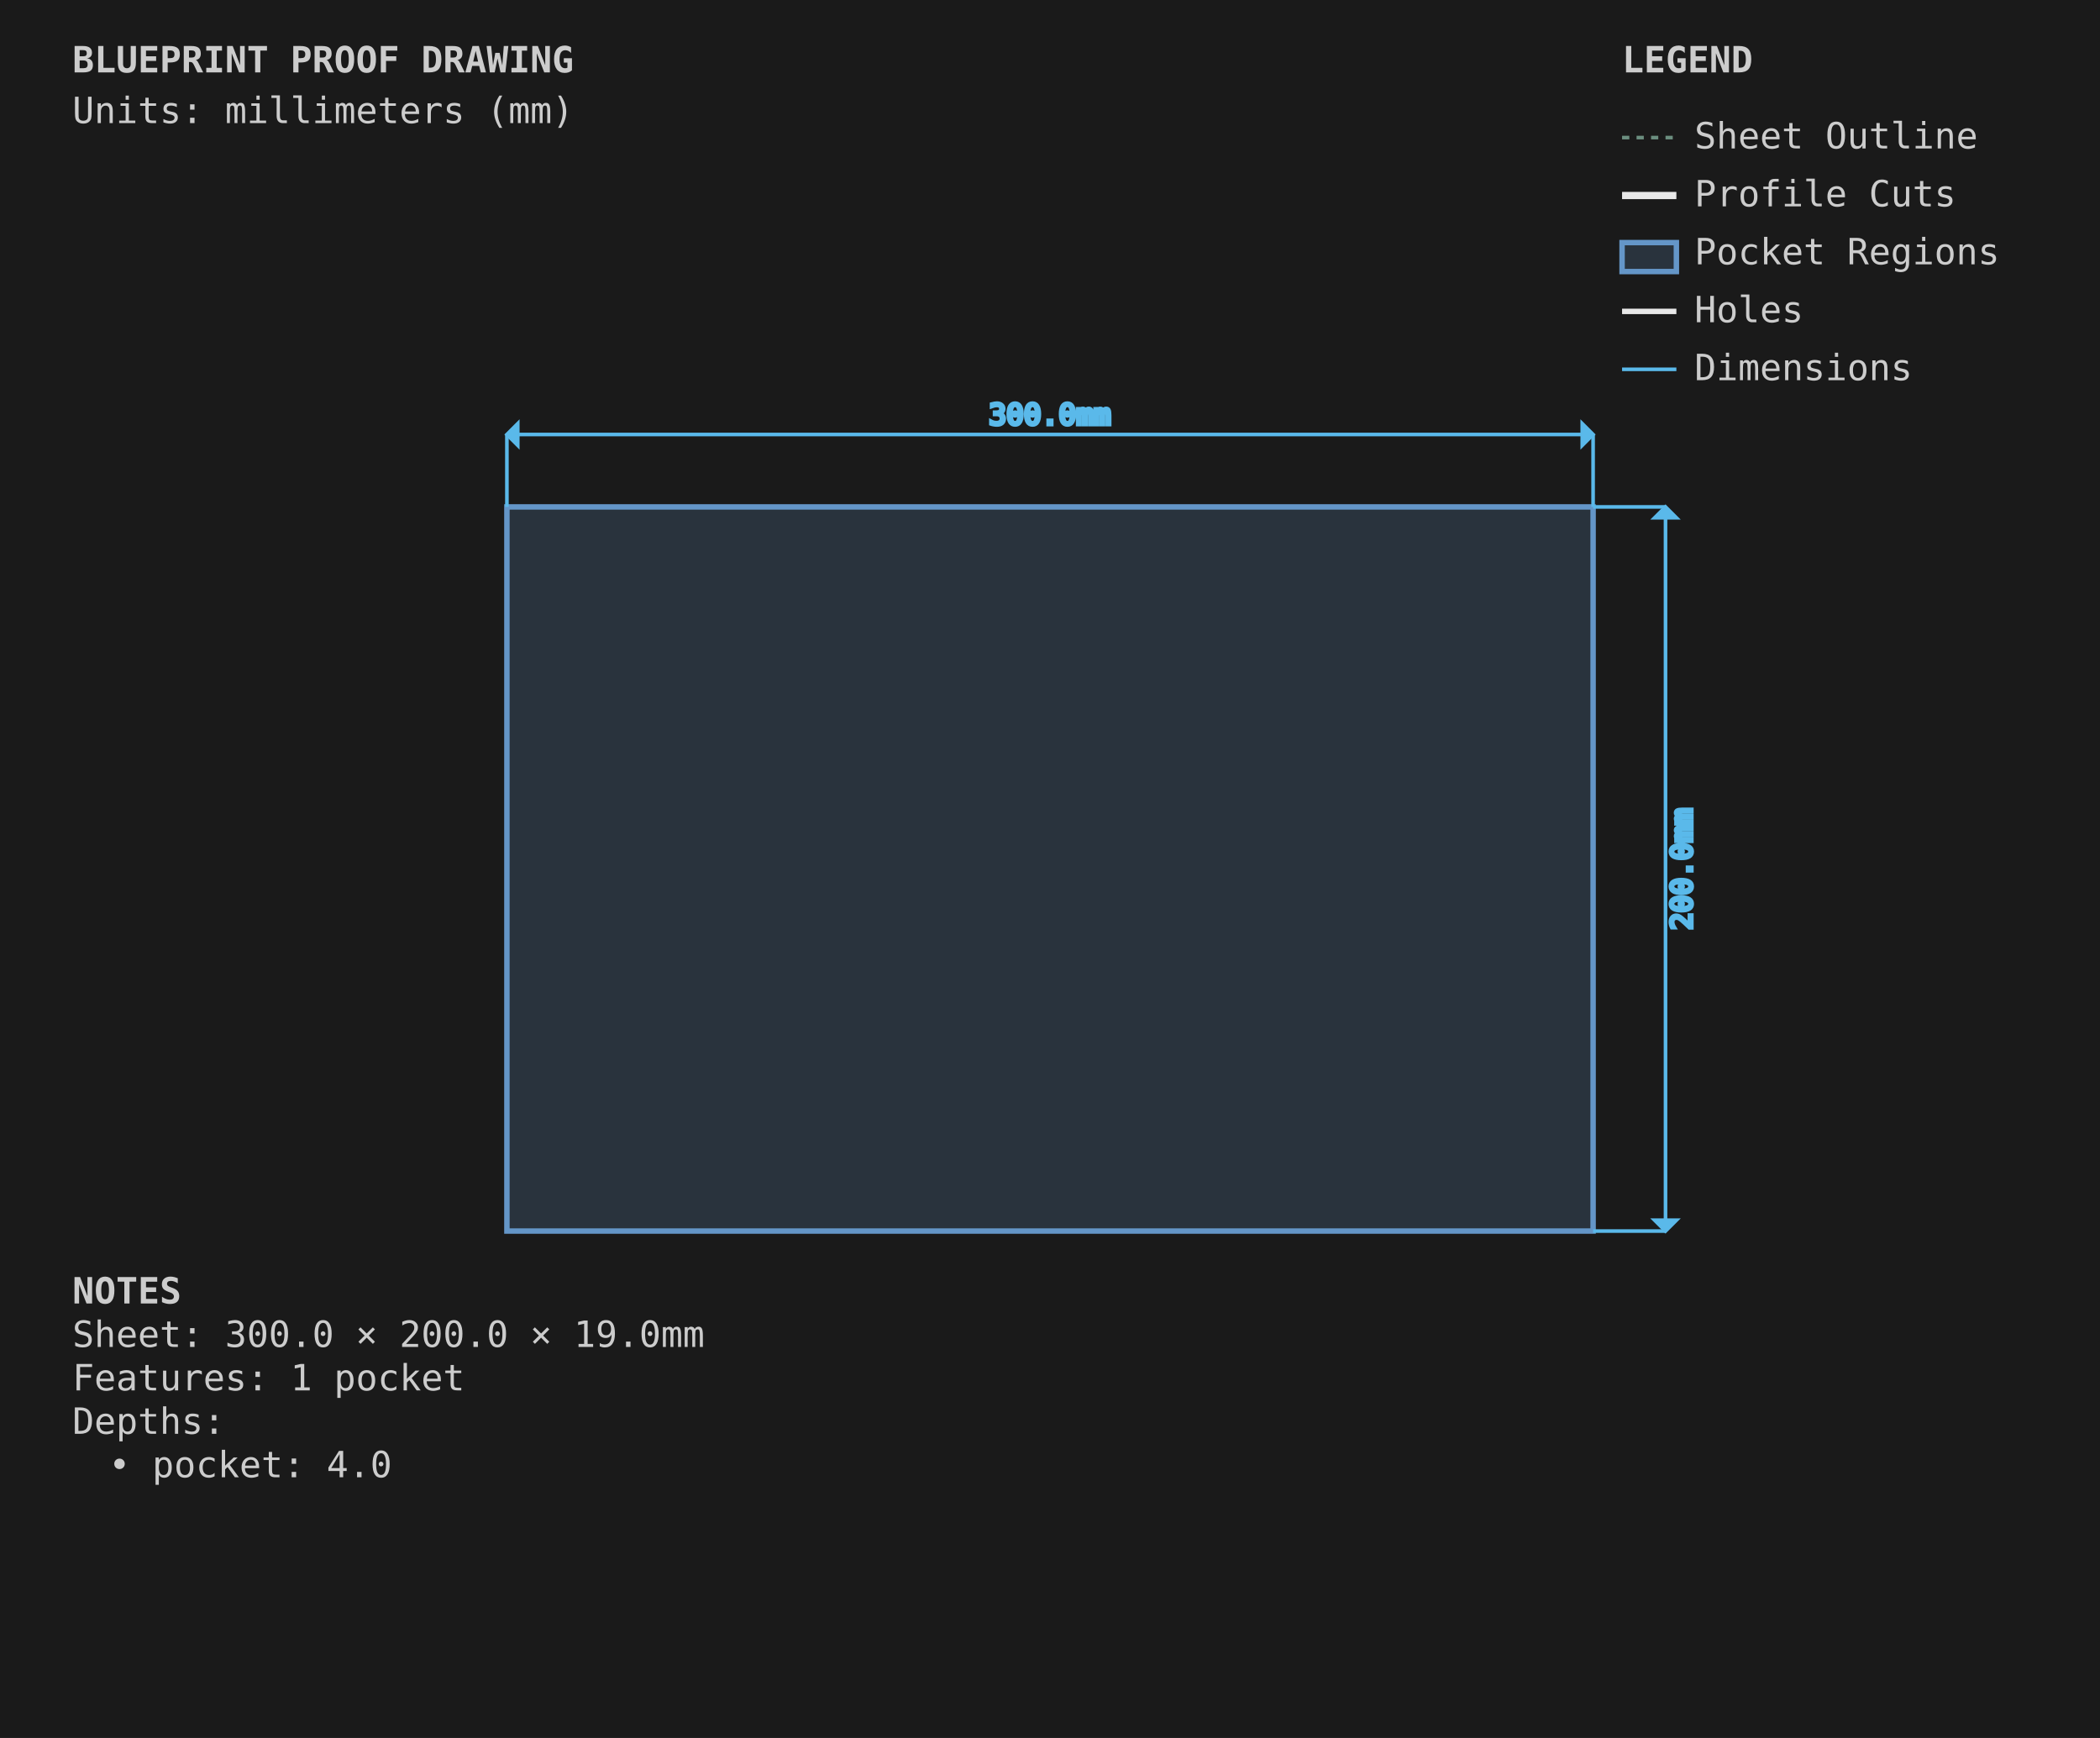
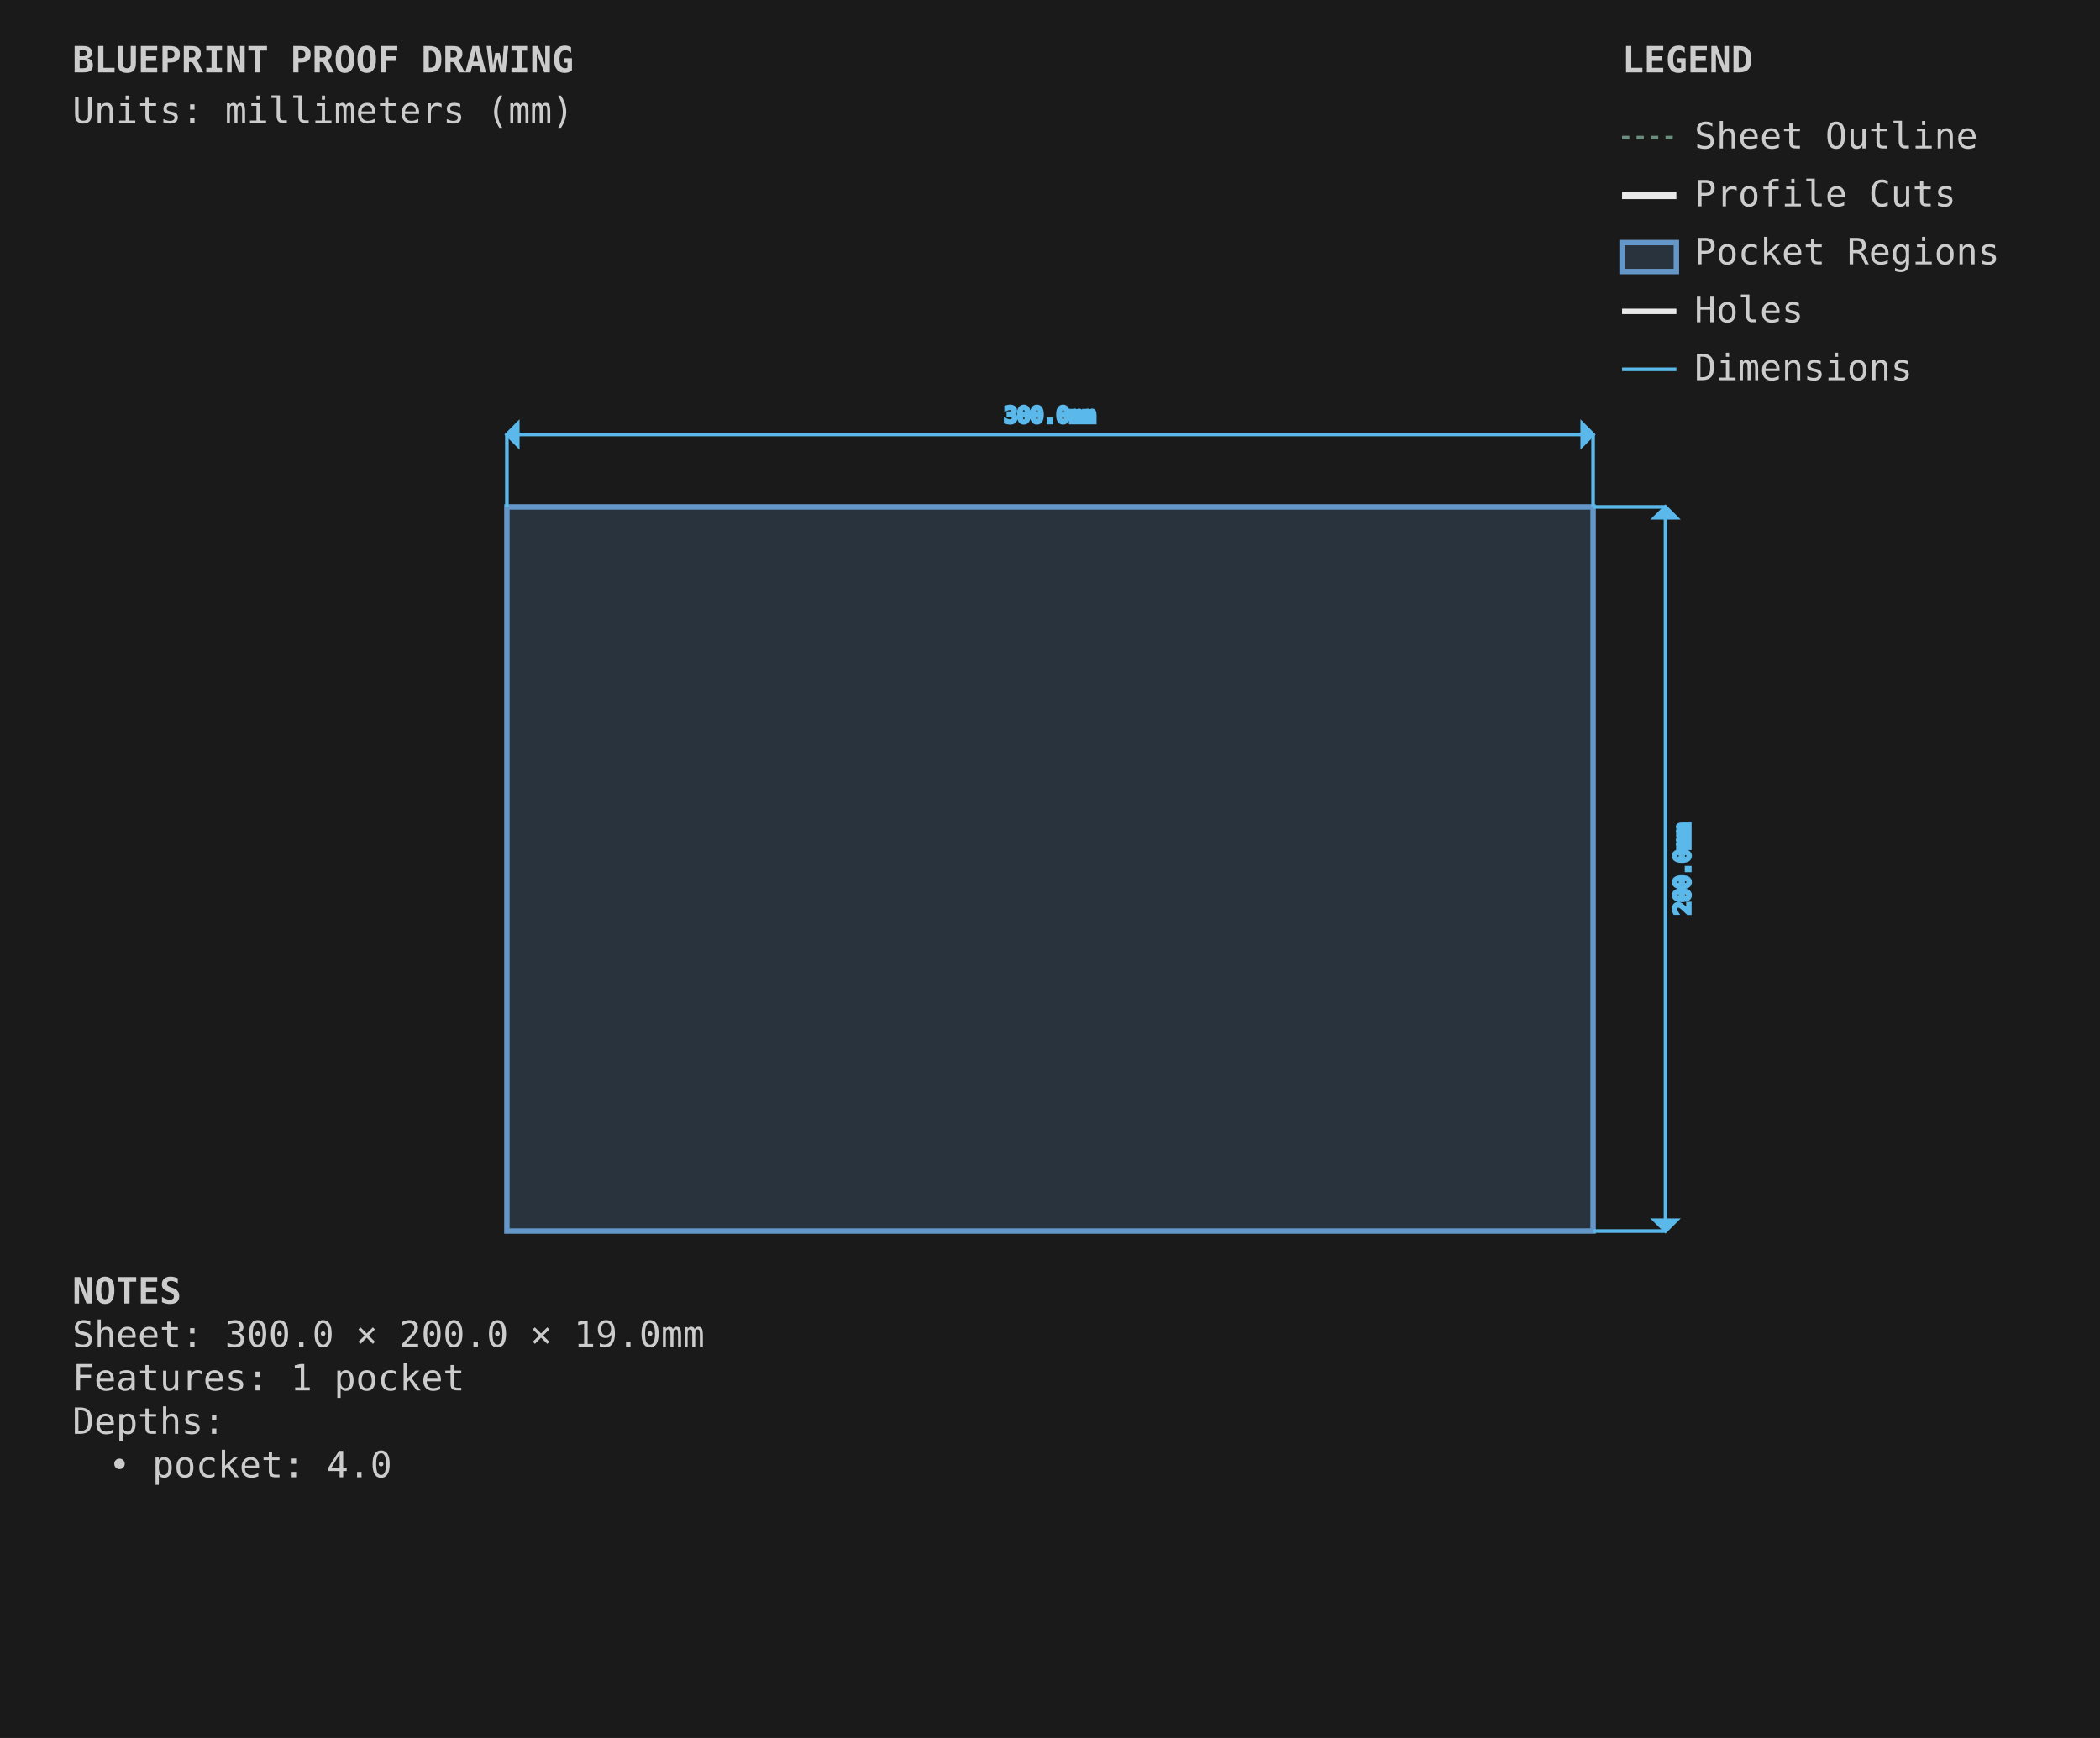
<svg xmlns="http://www.w3.org/2000/svg" viewBox="0 0 580.0 480.0" width="580.0mm" height="480.0mm">
  <style>
        .sheet-outline { stroke: #6b8e7f; stroke-width: 1; fill: none; stroke-dasharray: 2,2; }
        .profile-cuts { stroke: #e8e8e8; stroke-width: 2; fill: none; }
        .pocket-regions { stroke: #6496c8; stroke-width: 1.5; fill: #6496c8; fill-opacity: 0.2; }
        .holes { stroke: #e8e8e8; stroke-width: 1.5; fill: none; }
        .engrave-paths { stroke: #888888; stroke-width: 1; fill: none; stroke-dasharray: 4,4; }
        .construction { stroke: #6b8e7f; stroke-width: 0.5; fill: none; stroke-dasharray: 2,2; }
        .dimensions { stroke: #5ab9ea; stroke-width: 1; fill: none; }
-         .dimension-text { fill: #5ab9ea; font-family: monospace; font-size: 8px; }
+         .dimension-text { fill: #888888; font-family: monospace; font-size: 6px; }
        .gap-dimensions { stroke: #ff9500; stroke-width: 1; fill: none; }
-         .gap-text { fill: #ff9500; font-family: monospace; font-size: 8px; }
+         .gap-text { fill: #888888; font-family: monospace; font-size: 6px; }
        .notes { fill: #cccccc; font-family: monospace; font-size: 10px; }
        .legend { fill: #cccccc; font-family: monospace; font-size: 10px; }
    </style>
  <rect x="0" y="0" width="580.0" height="480.0" fill="#1a1a1a" />
  <g id="SHEET_OUTLINE" class="sheet-outline">
    <rect x="140" y="140" width="300.0" height="200.0" />
  </g>
  <g id="PROFILE_CUTS" class="profile-cuts" />
  <g id="POCKET_REGIONS" class="pocket-regions">
    <rect x="140.0" y="140.0" width="300.0" height="200.0" />
  </g>
  <g id="ENGRAVE_PATHS" class="engrave-paths" />
  <g id="HOLES" class="holes" />
  <g id="CONSTRUCTION" class="construction" />
  <g id="DIMENSIONS" class="dimensions">
    <line x1="140.0" y1="140.0" x2="140.0" y2="120.0" stroke="#5ab9ea" stroke-width="1" />
    <line x1="440.0" y1="140.0" x2="440.0" y2="120.0" stroke="#5ab9ea" stroke-width="1" />
    <line x1="140.0" y1="120.0" x2="440.0" y2="120.0" stroke="#5ab9ea" stroke-width="1" />
    <polygon points="140.0,120.0 143.0,117.0 143.0,123.0" fill="#5ab9ea" />
    <polygon points="440.0,120.0 437.0,117.0 437.0,123.0" fill="#5ab9ea" />
    <text x="290.0" y="115.0" class="dimension-text" text-anchor="middle" dominant-baseline="middle">300.0mm</text>
    <line x1="440.0" y1="140.0" x2="460.0" y2="140.0" stroke="#5ab9ea" stroke-width="1" />
    <line x1="440.0" y1="340.0" x2="460.0" y2="340.0" stroke="#5ab9ea" stroke-width="1" />
    <line x1="460.0" y1="140.0" x2="460.0" y2="340.0" stroke="#5ab9ea" stroke-width="1" />
    <polygon points="460.0,140.0 457.0,143.0 463.0,143.0" fill="#5ab9ea" />
    <polygon points="460.0,340.0 457.0,337.0 463.0,337.0" fill="#5ab9ea" />
    <text x="465.0" y="240.0" class="dimension-text" text-anchor="middle" dominant-baseline="middle" transform="rotate(-90 465.0 240.0)">200.0mm</text>
  </g>
  <g id="NOTES" class="notes">
    <text x="20" y="360.0" class="notes" font-weight="bold">NOTES</text>
    <text x="20" y="372.0" class="notes">Sheet: 300.0 × 200.0 × 19.0mm</text>
    <text x="20" y="384.0" class="notes">Features: 1 pocket</text>
    <text x="20" y="396.0" class="notes">Depths:</text>
    <text x="30" y="408.0" class="notes">• pocket: 4.0</text>
  </g>
  <g id="TITLE_BLOCK" class="title-block">
    <text x="20" y="20" class="notes" font-weight="bold" font-size="14px">BLUEPRINT PROOF DRAWING</text>
    <text x="20" y="34" class="notes" font-size="9px">Units: millimeters (mm)</text>
  </g>
  <g id="LEGEND" class="legend">
    <text x="448.0" y="20" class="legend" font-weight="bold">LEGEND</text>
    <line x1="448.0" y1="38" x2="463.0" y2="38" stroke="#6b8e7f" stroke-width="1" stroke-dasharray="2,2" />
    <text x="468.0" y="41" class="legend">Sheet Outline</text>
    <line x1="448.0" y1="54" x2="463.0" y2="54" stroke="#e8e8e8" stroke-width="2" />
    <text x="468.0" y="57" class="legend">Profile Cuts</text>
    <rect x="448.0" y="67" width="15.0" height="8" stroke="#6496c8" stroke-width="1.5" fill="#6496c8" fill-opacity="0.2" />
    <text x="468.0" y="73" class="legend">Pocket Regions</text>
    <line x1="448.0" y1="86" x2="463.0" y2="86" stroke="#e8e8e8" stroke-width="1.5" />
    <text x="468.0" y="89" class="legend">Holes</text>
    <line x1="448.0" y1="102" x2="463.0" y2="102" stroke="#5ab9ea" stroke-width="1" />
    <text x="468.0" y="105" class="legend">Dimensions</text>
  </g>
</svg>
